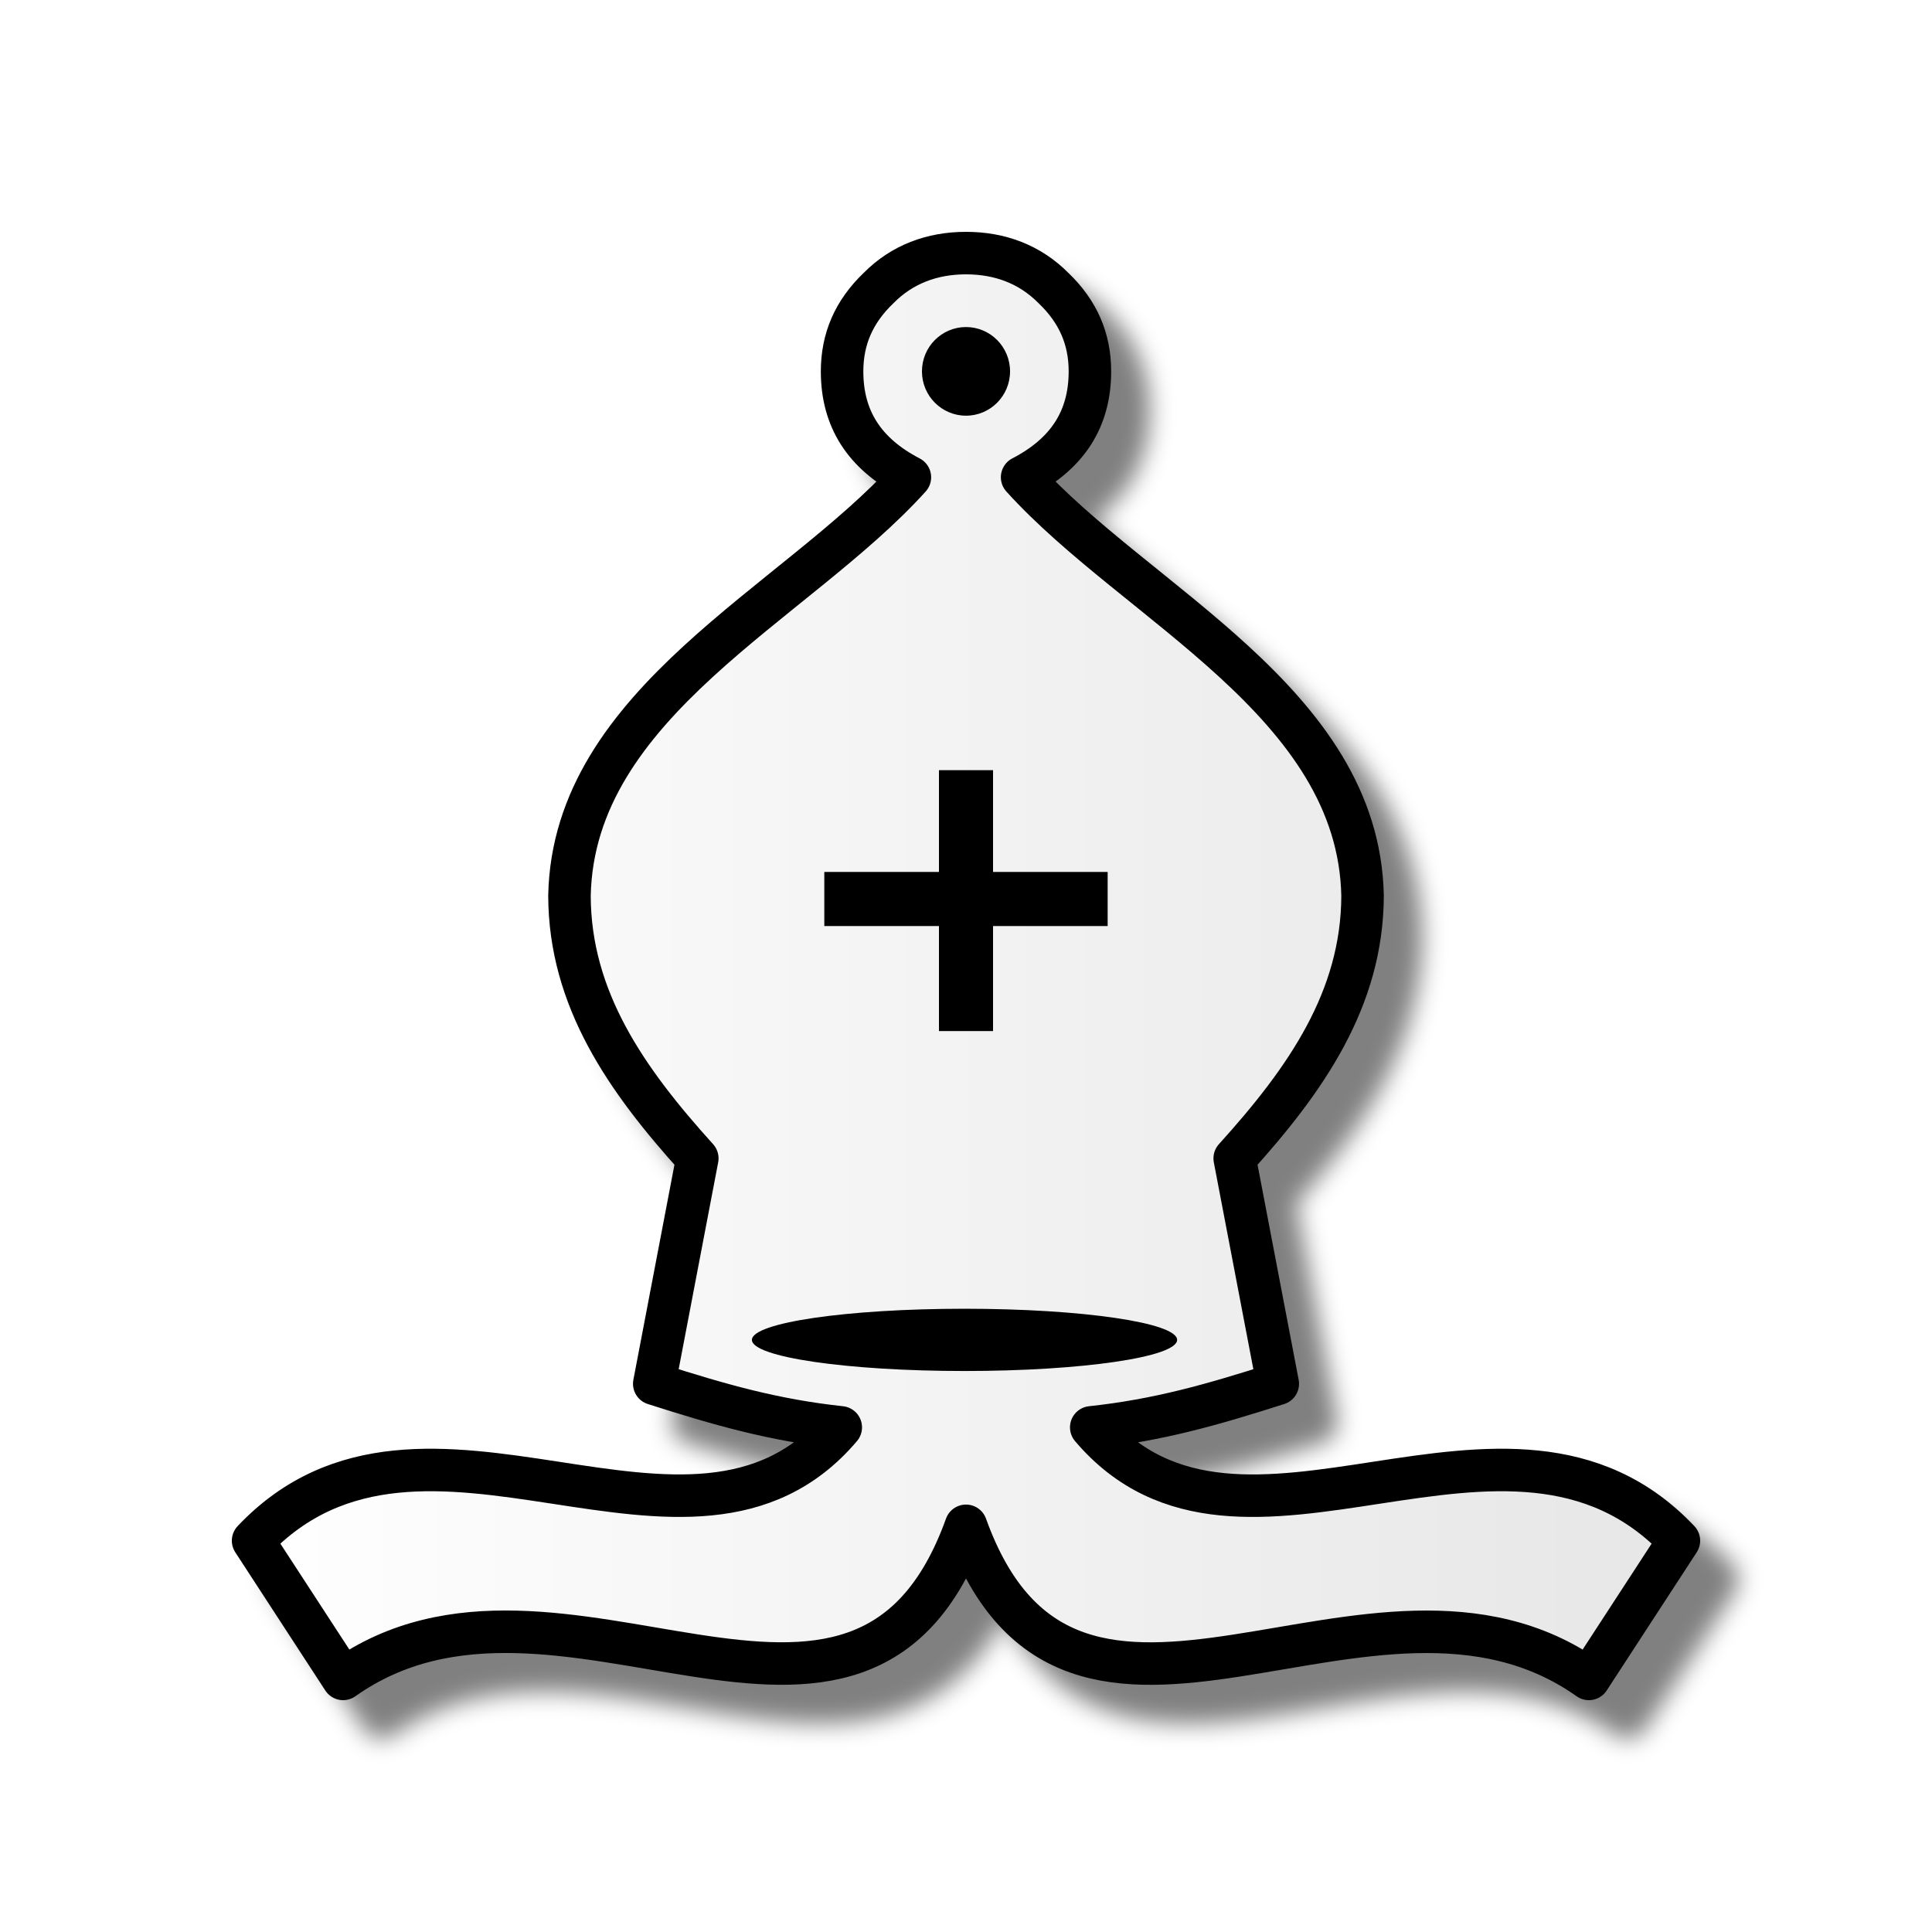
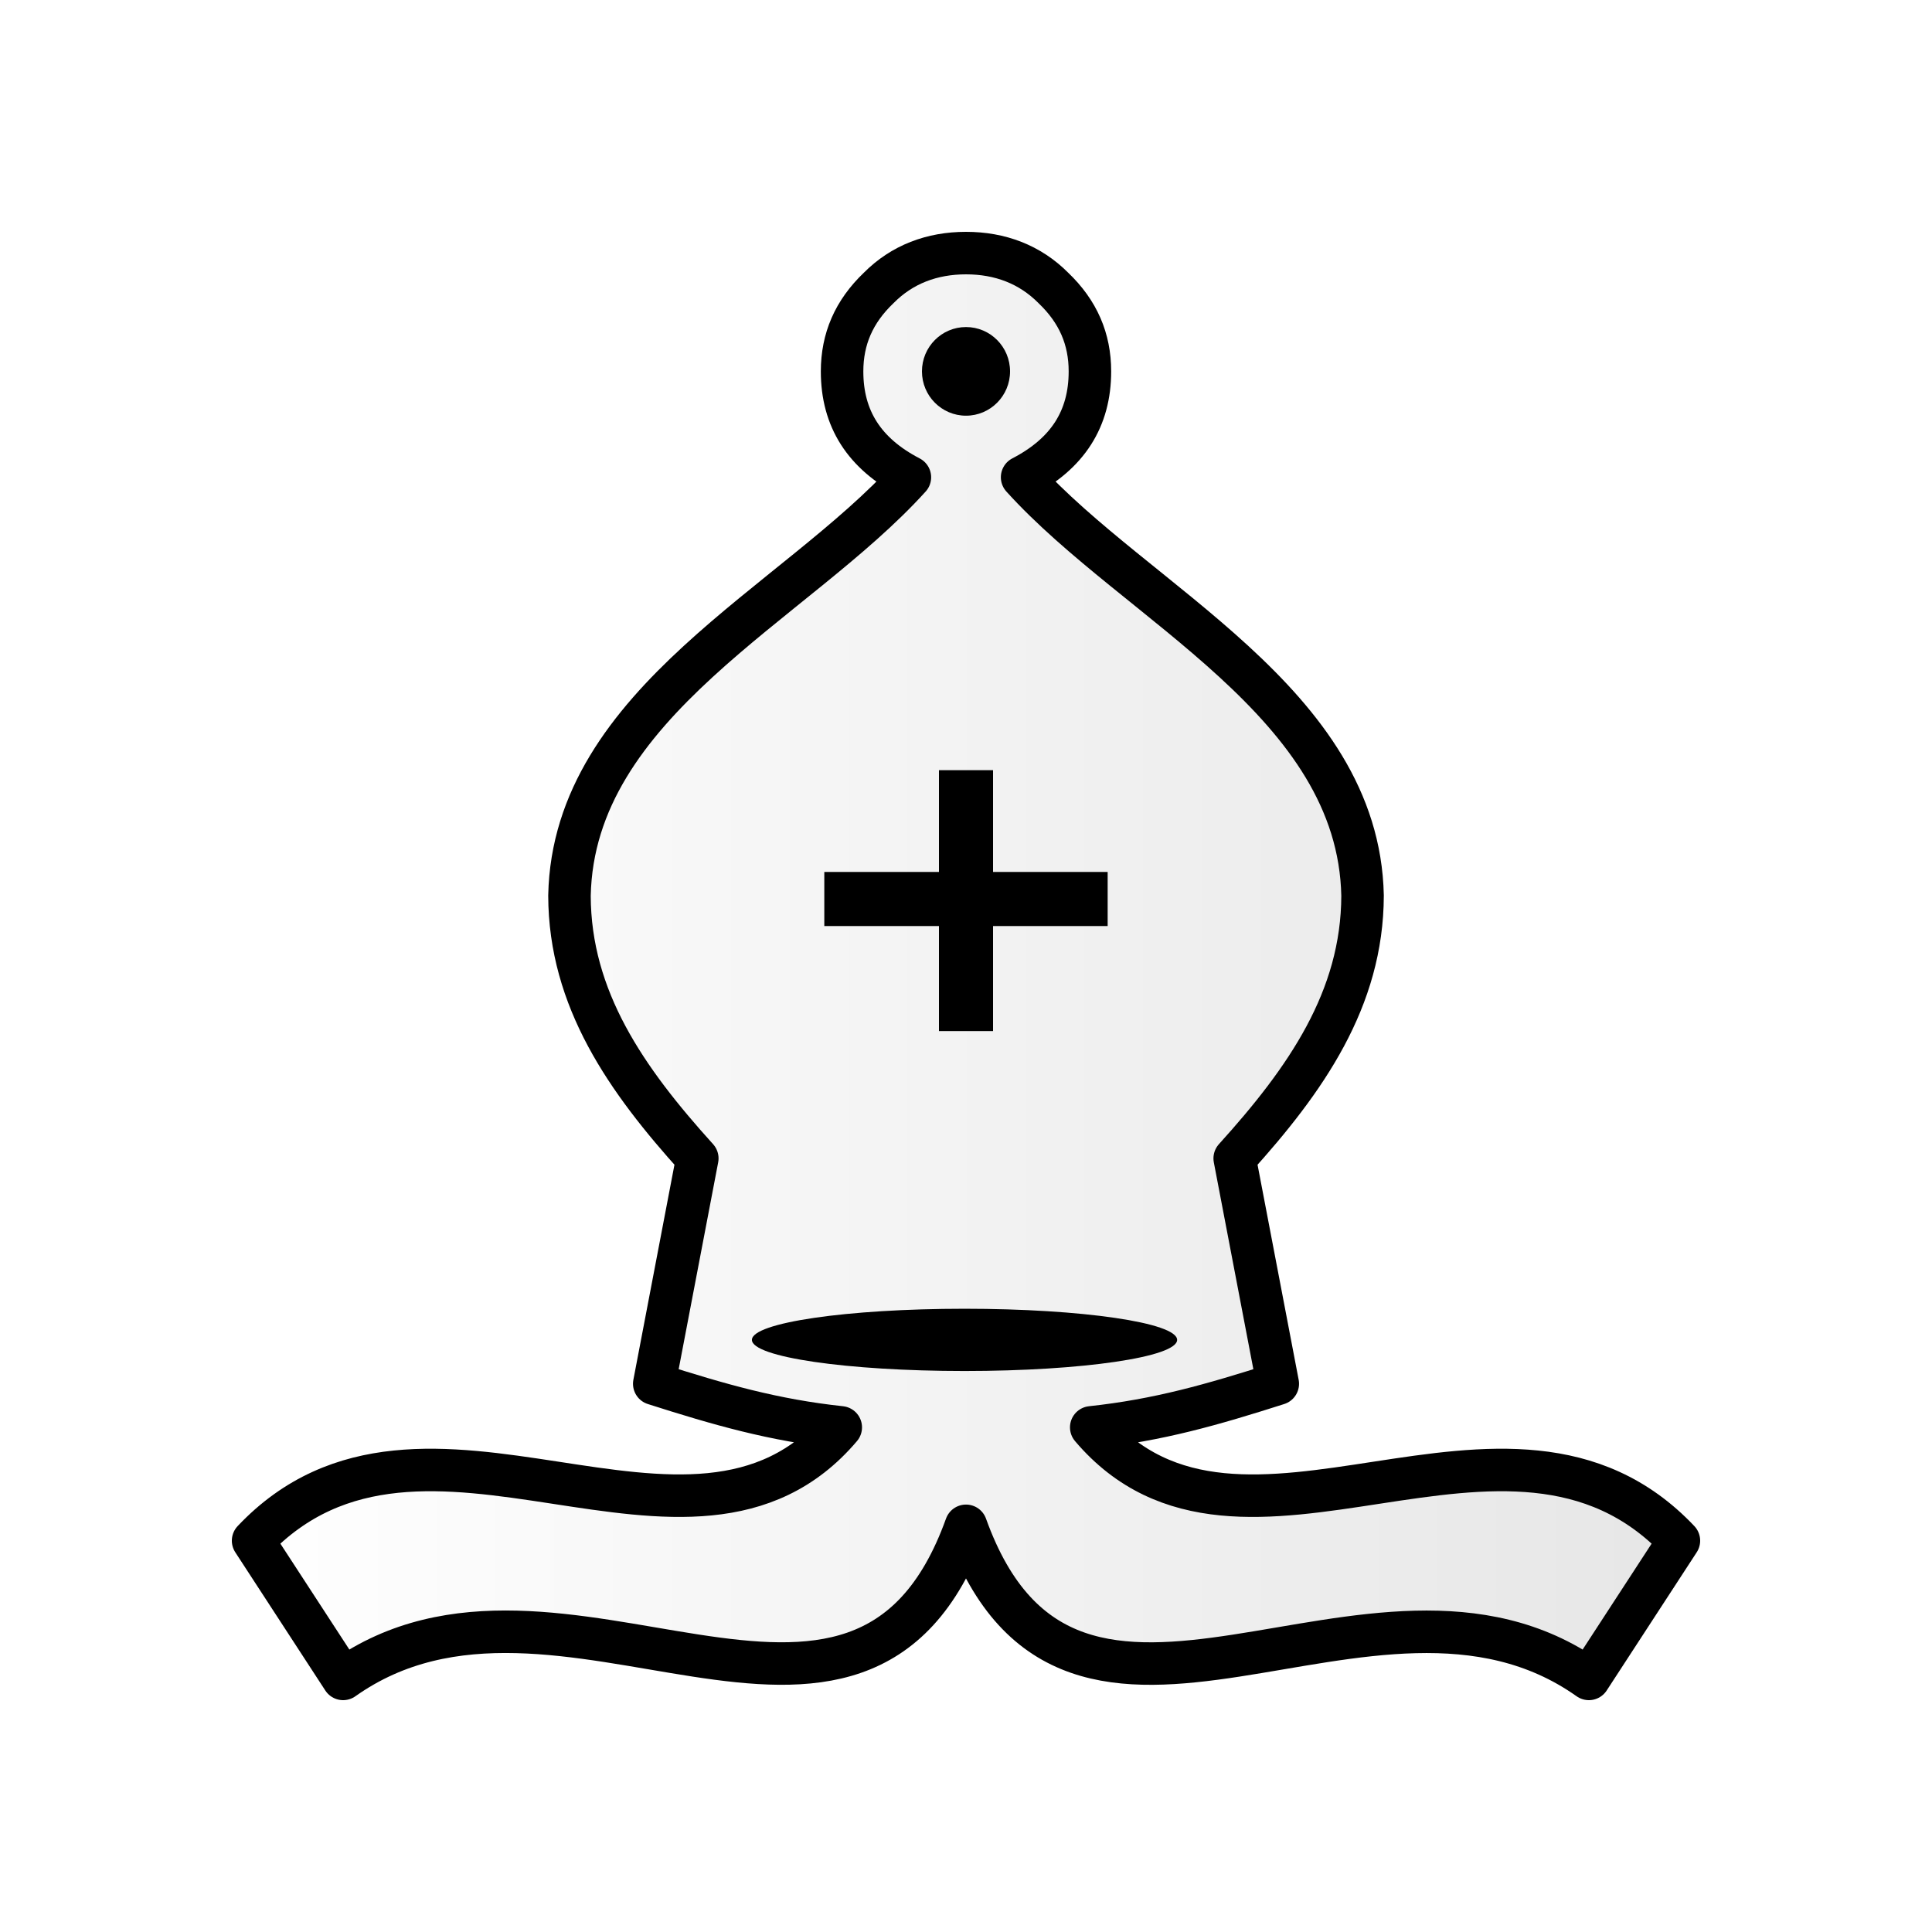
<svg xmlns="http://www.w3.org/2000/svg" width="50mm" height="50mm" clip-rule="evenodd" fill-rule="evenodd" image-rendering="optimizeQuality" shape-rendering="geometricPrecision" text-rendering="geometricPrecision" viewBox="0 0 50 50">
  <defs>
    <linearGradient id="a" x1="13197" x2="13341" y1="-9591" y2="-9591" gradientTransform="translate(-3485.7 2562.6) scale(.26458)" gradientUnits="userSpaceOnUse">
      <stop stop-color="#fff" offset="0" />
      <stop stop-color="#e6e6e6" offset="1" />
    </linearGradient>
-     <filter id="c" color-interpolation-filters="sRGB">
-       <feGaussianBlur result="blur" stdDeviation="0.01 0.01" />
-     </filter>
-     <filter id="b" color-interpolation-filters="sRGB">
-       <feFlood flood-color="#000" flood-opacity=".498" result="flood" />
-       <feComposite in="flood" in2="SourceGraphic" operator="in" result="composite1" />
-       <feGaussianBlur in="composite1" result="blur" stdDeviation=".3" />
-       <feOffset dx="1" dy="1" result="offset" />
-       <feComposite in="SourceGraphic" in2="offset" result="composite2" />
-     </filter>
  </defs>
-   <path d="M25 6.55c-.878 0-1.654.29-2.261.903-.641.612-.946 1.321-.946 2.159 0 1.225.574 2.127 1.755 2.74-2.969 3.285-8.707 5.821-8.81 10.827.007 2.675 1.466 4.764 3.308 6.8l-1.114 5.833c1.697.542 3.09.942 4.827 1.128-3.882 4.576-10.787-1.74-15.209 2.933l2.33 3.577c5.593-3.962 13.375 3.673 16.12-3.962 2.746 7.635 10.528.003 16.12 3.962l2.33-3.577c-4.422-4.673-11.327 1.643-15.209-2.933 1.738-.186 3.13-.586 4.828-1.128l-1.115-5.833c1.843-2.036 3.302-4.125 3.309-6.8-.103-5.006-5.842-7.542-8.811-10.828 1.181-.612 1.755-1.514 1.755-2.74 0-.837-.304-1.546-.945-2.158-.608-.613-1.384-.903-2.261-.903z" fill="url(#a)" filter="url(#b)" stroke="#000" stroke-linejoin="round" stroke-width="1.1" />
-   <ellipse class="st15" transform="matrix(.33757 0 0 .32227 -893.33 122.14)" cx="2720.3" cy="-271.4" rx="16.3" ry="2.5" filter="url(#c)" />
+   <path d="M25 6.55c-.878 0-1.654.29-2.261.903-.641.612-.946 1.321-.946 2.159 0 1.225.574 2.127 1.755 2.74-2.969 3.285-8.707 5.821-8.81 10.827.007 2.675 1.466 4.764 3.308 6.8l-1.114 5.833c1.697.542 3.09.942 4.827 1.128-3.882 4.576-10.787-1.74-15.209 2.933l2.33 3.577c5.593-3.962 13.375 3.673 16.12-3.962 2.746 7.635 10.528.003 16.12 3.962l2.33-3.577c-4.422-4.673-11.327 1.643-15.209-2.933 1.738-.186 3.13-.586 4.828-1.128l-1.115-5.833c1.843-2.036 3.302-4.125 3.309-6.8-.103-5.006-5.842-7.542-8.811-10.828 1.181-.612 1.755-1.514 1.755-2.74 0-.837-.304-1.546-.945-2.158-.608-.613-1.384-.903-2.261-.903z" fill="url(#a)" stroke="#000" stroke-linejoin="round" stroke-width="1.1" />
+   <ellipse class="st15" transform="matrix(.33757 0 0 .32227 -893.33 122.14)" cx="2720.3" cy="-271.4" rx="16.3" ry="2.5" />
  <ellipse class="st15" cx="25" cy="9.611" rx="1.14" ry="1.147" />
  <path d="M21.333 23.266h7.333M25 19.932v6.752" fill="none" stroke="#000" stroke-width="1.4" />
</svg>
